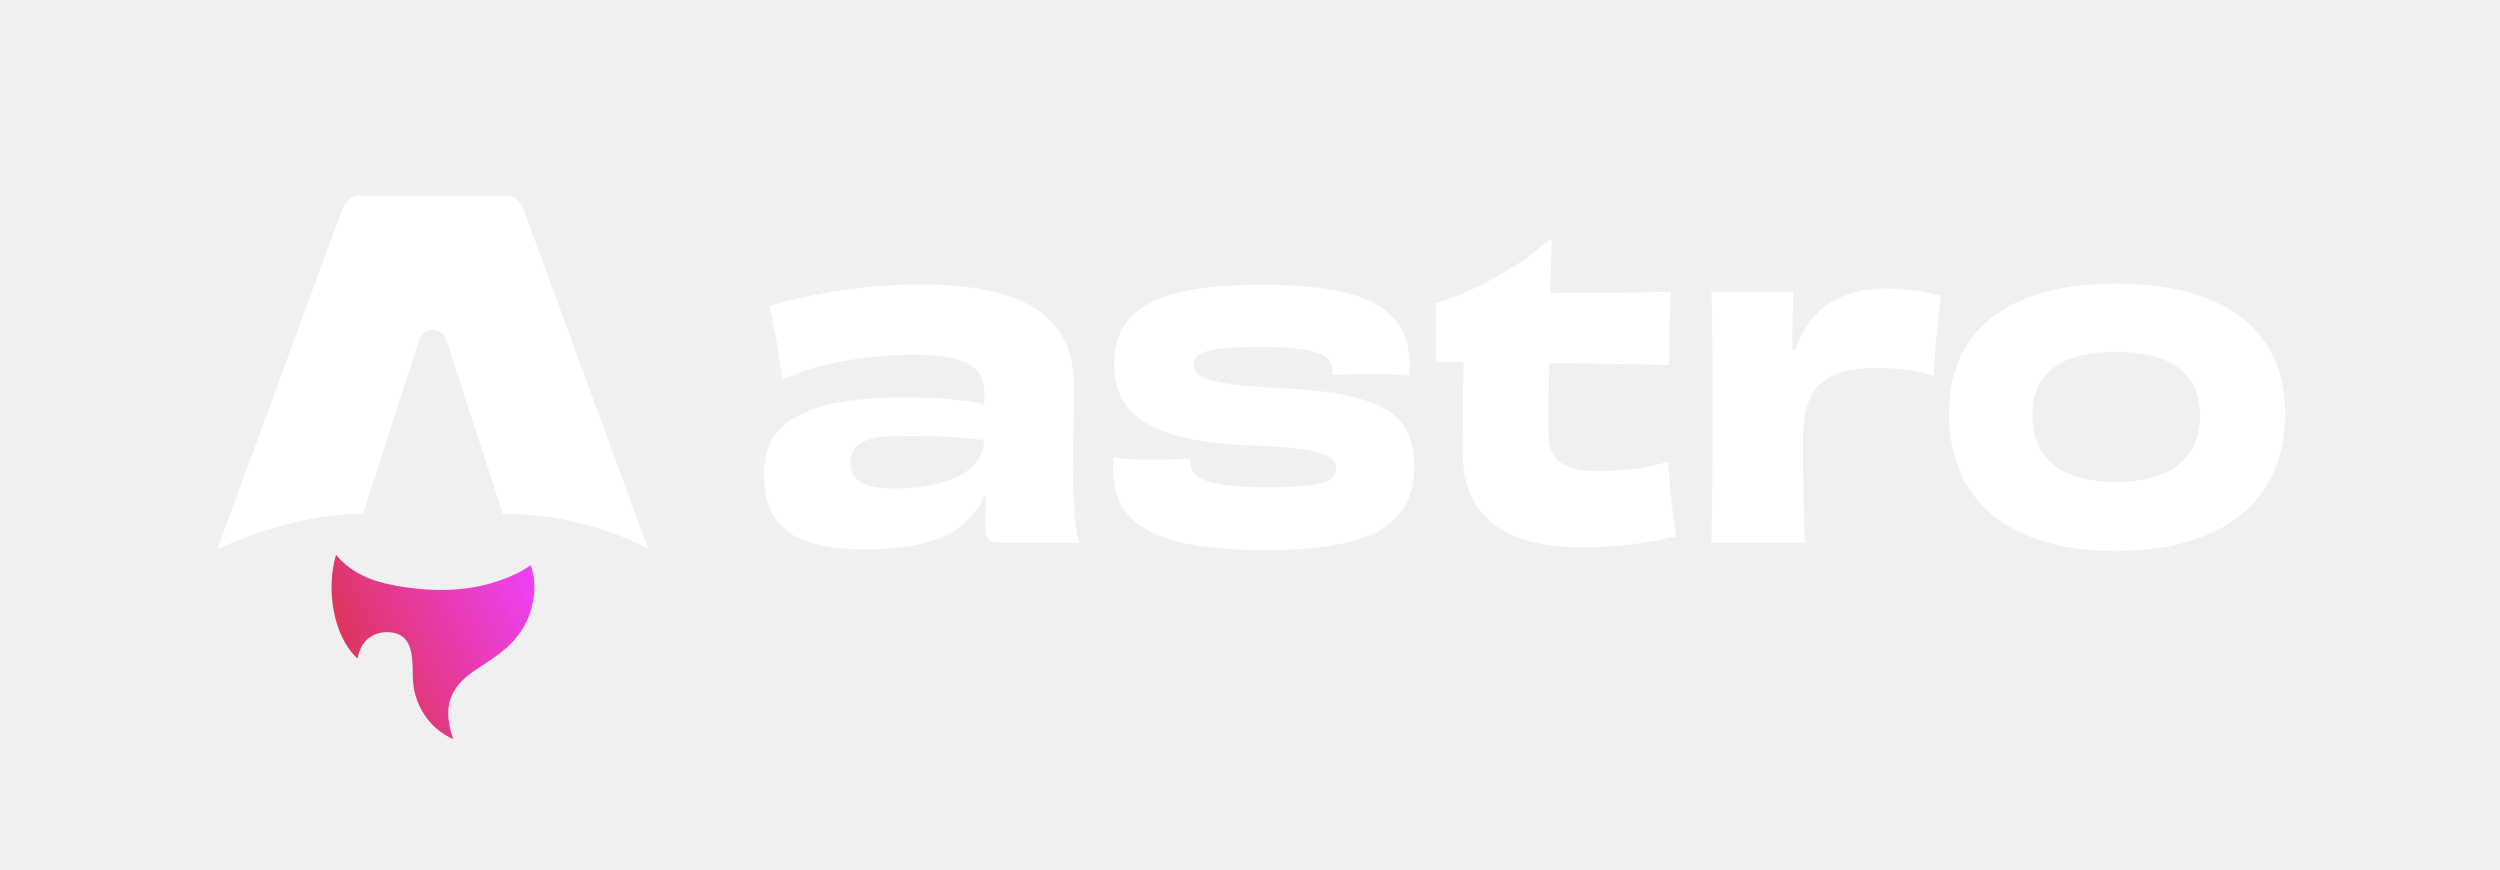
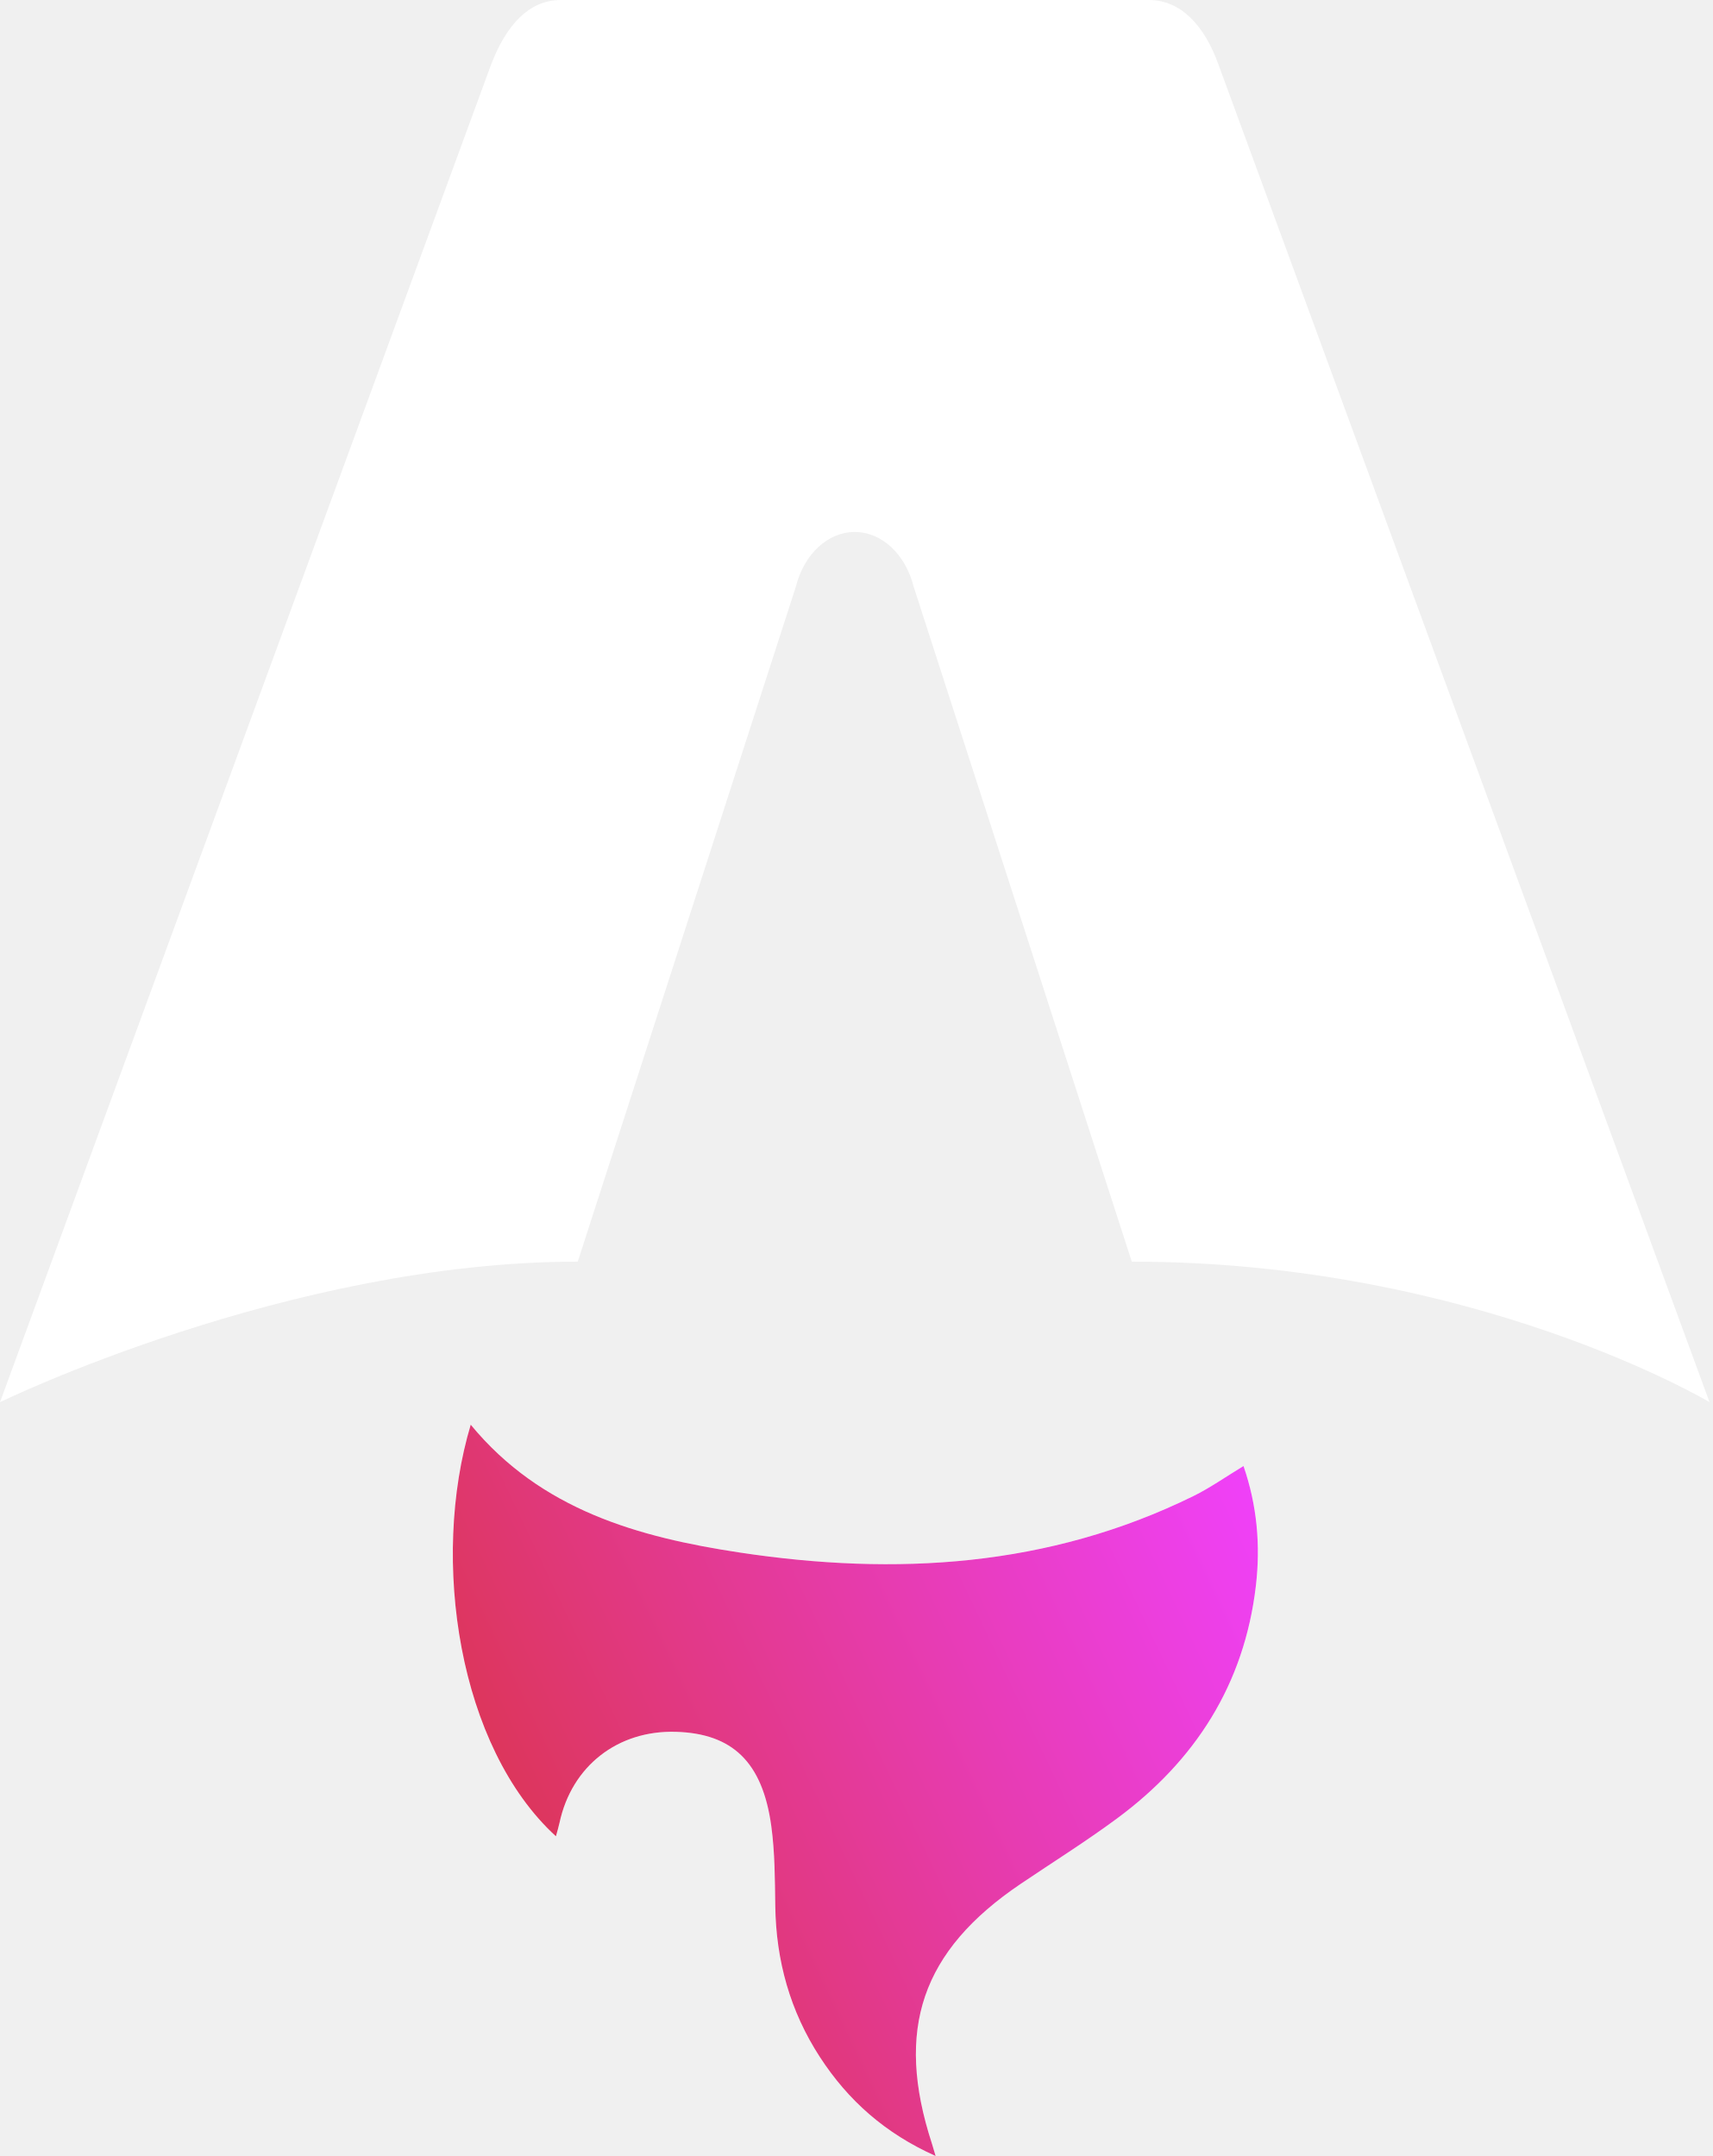
- <svg xmlns="http://www.w3.org/2000/svg" width="460" height="160" viewBox="0 0 460 160" fill="none">
-   <path d="M65.785 121.175C61.267 117.045 59.948 108.368 61.83 102.082C65.094 106.045 69.616 107.301 74.3 108.009C81.531 109.103 88.632 108.694 95.349 105.389C96.117 105.011 96.828 104.507 97.667 103.998C98.297 105.826 98.462 107.672 98.241 109.551C97.706 114.127 95.429 117.662 91.807 120.341C90.359 121.413 88.826 122.371 87.33 123.382C82.735 126.487 81.492 130.129 83.218 135.427C83.259 135.556 83.296 135.685 83.389 136C81.043 134.95 79.329 133.421 78.023 131.411C76.644 129.289 75.988 126.942 75.953 124.403C75.936 123.167 75.936 121.92 75.77 120.702C75.364 117.732 73.969 116.402 71.343 116.325C68.647 116.247 66.514 117.913 65.949 120.538C65.905 120.739 65.843 120.938 65.78 121.172L65.785 121.175Z" fill="white" />
-   <path d="M65.785 121.175C61.267 117.045 59.948 108.368 61.83 102.082C65.094 106.045 69.616 107.301 74.3 108.009C81.531 109.103 88.632 108.694 95.349 105.389C96.117 105.011 96.828 104.507 97.667 103.998C98.297 105.826 98.462 107.672 98.241 109.551C97.706 114.127 95.429 117.662 91.807 120.341C90.359 121.413 88.826 122.371 87.33 123.382C82.735 126.487 81.492 130.129 83.218 135.427C83.259 135.556 83.296 135.685 83.389 136C81.043 134.95 79.329 133.421 78.023 131.411C76.644 129.289 75.988 126.942 75.953 124.403C75.936 123.167 75.936 121.92 75.77 120.702C75.364 117.732 73.969 116.402 71.343 116.325C68.647 116.247 66.514 117.913 65.949 120.538C65.905 120.739 65.843 120.938 65.78 121.172L65.785 121.175Z" fill="url(#paint0_linear_1_33)" />
-   <path d="M40 101.034C40 101.034 53.377 94.518 66.792 94.518L76.907 63.215C77.285 61.702 78.391 60.673 79.639 60.673C80.888 60.673 81.993 61.702 82.372 63.215L92.486 94.518C108.374 94.518 119.279 101.034 119.279 101.034C119.279 101.034 96.556 39.133 96.511 39.009C95.859 37.179 94.758 36 93.274 36H66.007C64.523 36 63.466 37.179 62.77 39.009C62.721 39.131 40 101.034 40 101.034Z" fill="white" />
-   <path d="M181.043 81.123C181.043 86.608 174.22 89.884 164.773 89.884C158.624 89.884 156.45 88.36 156.45 85.16C156.45 81.808 159.149 80.209 165.297 80.209C170.846 80.209 175.569 80.285 181.043 80.97V81.123ZM181.118 74.342C177.744 73.581 172.645 73.123 166.572 73.123C148.877 73.123 140.555 77.314 140.555 87.065C140.555 97.198 146.253 101.083 159.449 101.083C170.621 101.083 178.193 98.264 180.968 91.331H181.417C181.342 93.007 181.268 94.683 181.268 95.978C181.268 99.559 181.867 99.864 184.791 99.864H198.587C197.837 97.731 197.388 91.712 197.388 86.532C197.388 80.97 197.612 76.78 197.612 71.143C197.612 59.639 190.715 52.325 169.121 52.325C159.824 52.325 149.477 53.925 141.605 56.287C142.354 59.41 143.404 65.734 143.929 69.847C150.752 66.648 160.424 65.276 167.922 65.276C178.268 65.276 181.118 67.638 181.118 72.438V74.342Z" fill="white" />
-   <path d="M218.971 84.322C217.097 84.551 214.547 84.551 211.923 84.551C209.149 84.551 206.6 84.475 204.875 84.246C204.875 84.856 204.8 85.541 204.8 86.151C204.8 95.674 211.024 101.235 232.917 101.235C253.535 101.235 260.208 95.75 260.208 86.075C260.208 76.933 255.785 72.438 236.216 71.447C220.995 70.762 219.646 69.086 219.646 67.181C219.646 64.972 221.595 63.829 231.792 63.829C242.364 63.829 245.213 65.276 245.213 68.324V69.009C246.713 68.933 249.412 68.857 252.186 68.857C254.81 68.857 257.659 68.933 259.309 69.086C259.309 68.4 259.384 67.79 259.384 67.257C259.384 56.058 250.086 52.401 232.092 52.401C211.848 52.401 205.025 57.353 205.025 67.029C205.025 75.714 210.499 81.123 229.918 81.961C244.238 82.418 245.813 84.018 245.813 86.227C245.813 88.589 243.489 89.655 233.442 89.655C221.895 89.655 218.971 88.055 218.971 84.779V84.322Z" fill="white" />
-   <path d="M284.955 44.173C279.482 49.278 269.66 54.382 264.187 55.753C264.262 58.572 264.262 63.753 264.262 66.572L269.285 66.648C269.21 72.057 269.135 78.609 269.135 82.951C269.135 93.084 274.458 100.702 291.028 100.702C298.001 100.702 302.65 99.94 308.423 98.721C307.823 94.988 307.148 89.274 306.923 84.932C303.475 86.075 299.126 86.684 294.327 86.684C287.654 86.684 284.955 84.856 284.955 79.599C284.955 75.028 284.955 70.762 285.03 66.8C293.578 66.876 302.125 67.029 307.148 67.181C307.073 63.219 307.223 57.506 307.448 53.696C300.176 53.849 292.003 53.925 285.255 53.925C285.33 50.573 285.405 47.373 285.48 44.173H284.955Z" fill="white" />
-   <path d="M329.736 64.286C329.811 60.324 329.886 56.972 329.961 53.696H314.89C315.115 60.248 315.115 66.953 315.115 76.78C315.115 86.608 315.04 93.388 314.89 99.864H332.135C331.835 95.293 331.76 87.598 331.76 81.046C331.76 70.686 335.959 67.714 345.481 67.714C349.905 67.714 353.054 68.248 355.828 69.238C355.903 65.353 356.653 57.81 357.102 54.458C354.253 53.62 351.104 53.087 347.28 53.087C339.108 53.011 333.11 56.363 330.336 64.362L329.736 64.286Z" fill="white" />
-   <path d="M404.808 76.475C404.808 84.779 398.81 88.665 389.363 88.665C379.991 88.665 373.993 85.008 373.993 76.475C373.993 67.943 380.066 64.743 389.363 64.743C398.735 64.743 404.808 68.171 404.808 76.475ZM420.478 76.094C420.478 59.563 407.582 52.173 389.363 52.173C371.069 52.173 358.623 59.563 358.623 76.094C358.623 92.55 370.244 101.388 389.288 101.388C408.482 101.388 420.478 92.55 420.478 76.094Z" fill="white" />
+ <svg xmlns="http://www.w3.org/2000/svg" width="85" height="107" viewBox="0 0 85 107" fill="none">
+   <path d="M27.589 91.136C22.756 86.718 21.344 77.433 23.358 70.707C26.85 74.948 31.689 76.291 36.7 77.05C44.438 78.22 52.036 77.782 59.223 74.246C60.045 73.841 60.805 73.303 61.704 72.757C62.378 74.714 62.553 76.689 62.318 78.7C61.745 83.596 59.309 87.378 55.433 90.245C53.883 91.392 52.244 92.417 50.643 93.498C45.726 96.821 44.396 100.718 46.243 106.386C46.287 106.525 46.327 106.663 46.426 107C43.916 105.876 42.082 104.24 40.684 102.089C39.209 99.819 38.507 97.308 38.47 94.591C38.451 93.269 38.451 91.934 38.273 90.631C37.839 87.453 36.347 86.03 33.536 85.948C30.652 85.864 28.37 87.647 27.765 90.455C27.719 90.671 27.652 90.884 27.585 91.134L27.589 91.136Z" fill="white" />
+   <path d="M27.589 91.136C22.756 86.718 21.344 77.433 23.358 70.707C26.85 74.948 31.689 76.291 36.7 77.05C44.438 78.22 52.036 77.782 59.223 74.246C60.045 73.841 60.805 73.303 61.704 72.757C62.378 74.714 62.553 76.689 62.318 78.7C61.745 83.596 59.309 87.378 55.433 90.245C53.883 91.392 52.244 92.417 50.643 93.498C45.726 96.821 44.396 100.718 46.243 106.386C46.287 106.525 46.327 106.663 46.426 107C43.916 105.876 42.082 104.24 40.684 102.089C39.209 99.819 38.507 97.308 38.47 94.591C38.451 93.269 38.451 91.934 38.273 90.631C37.839 87.453 36.347 86.03 33.536 85.948C30.652 85.864 28.37 87.647 27.765 90.455C27.719 90.671 27.652 90.884 27.585 91.134L27.589 91.136Z" fill="url(#paint0_linear_1_59)" />
+   <path d="M0 69.587C0 69.587 14.314 62.614 28.668 62.614L39.49 29.12C39.895 27.501 41.078 26.4 42.414 26.4C43.749 26.4 44.932 27.501 45.338 29.12L56.16 62.614C73.16 62.614 84.828 69.587 84.828 69.587C84.828 69.587 60.514 3.352 60.467 3.219C59.769 1.261 58.591 0 57.003 0H27.827C26.239 0 25.109 1.261 24.363 3.219C24.311 3.35 0 69.587 0 69.587Z" fill="white" />
  <defs>
-     <linearGradient id="paint0_linear_1_33" x1="61" y1="136" x2="104.622" y2="115.39" gradientUnits="userSpaceOnUse">
+     <linearGradient id="paint0_linear_1_59" x1="22.47" y1="107" x2="69.145" y2="84.947" gradientUnits="userSpaceOnUse">
      <stop stop-color="#D83333" />
      <stop offset="1" stop-color="#F041FF" />
    </linearGradient>
  </defs>
</svg>
